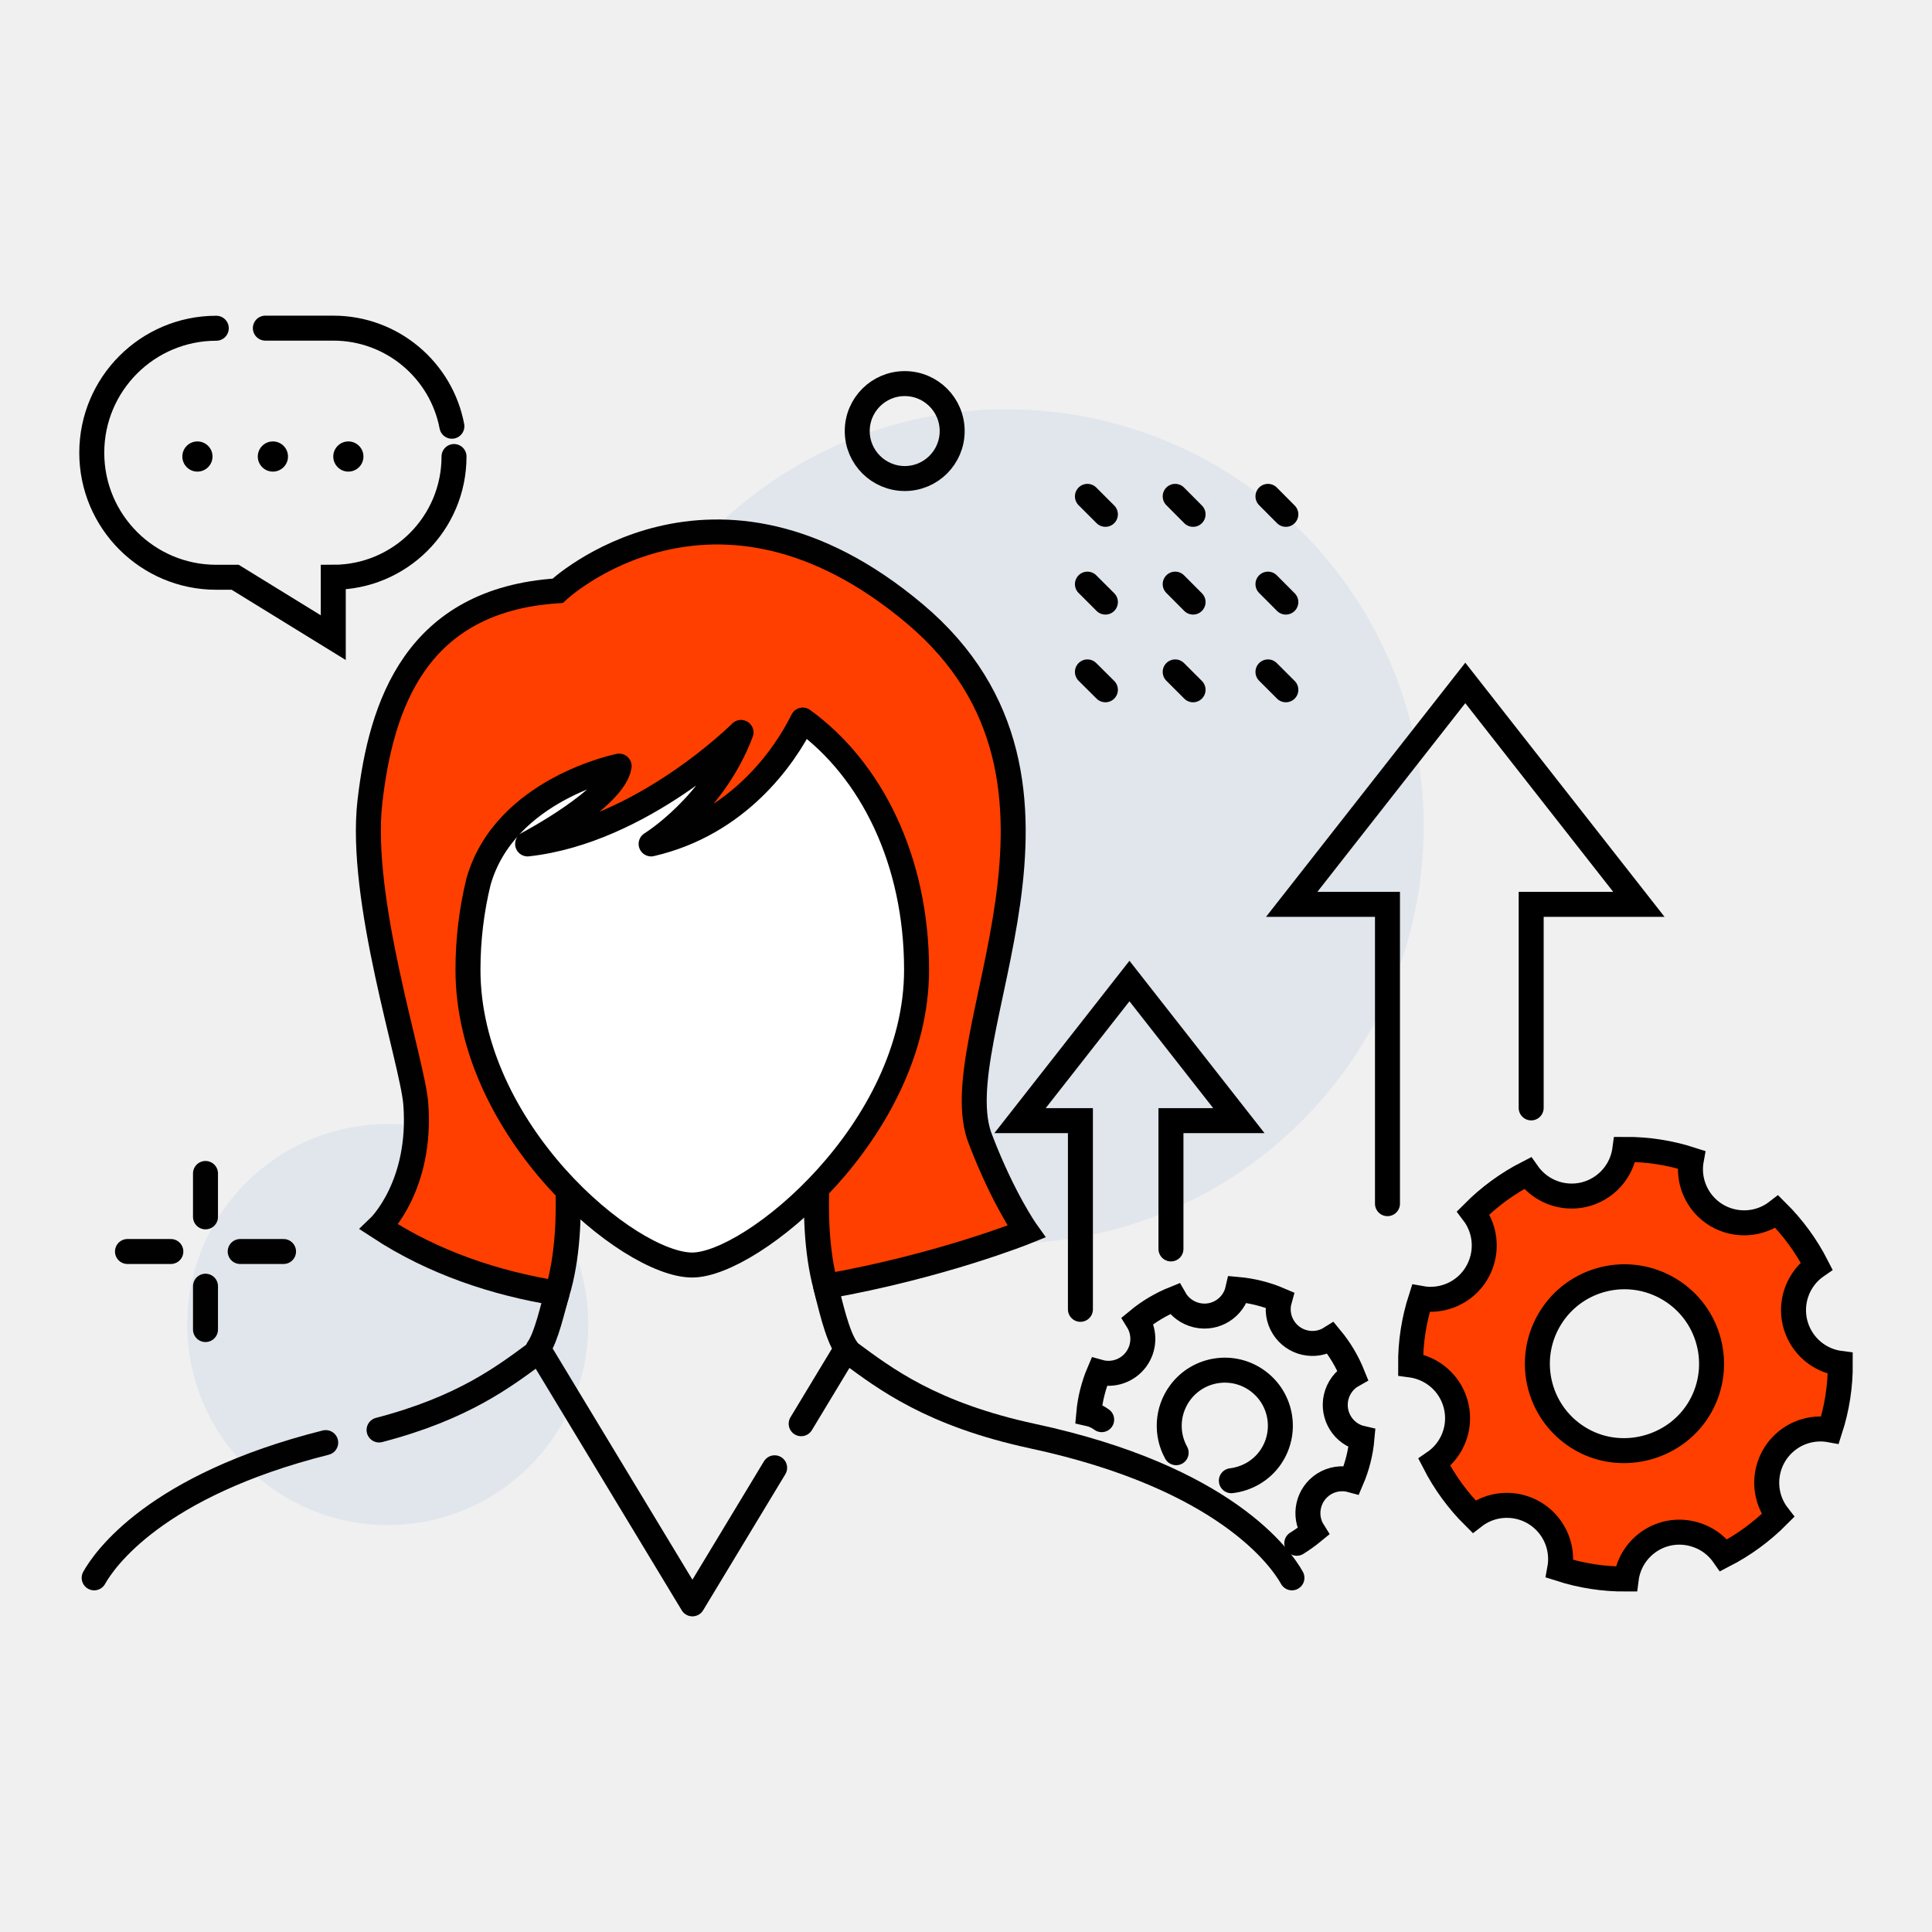
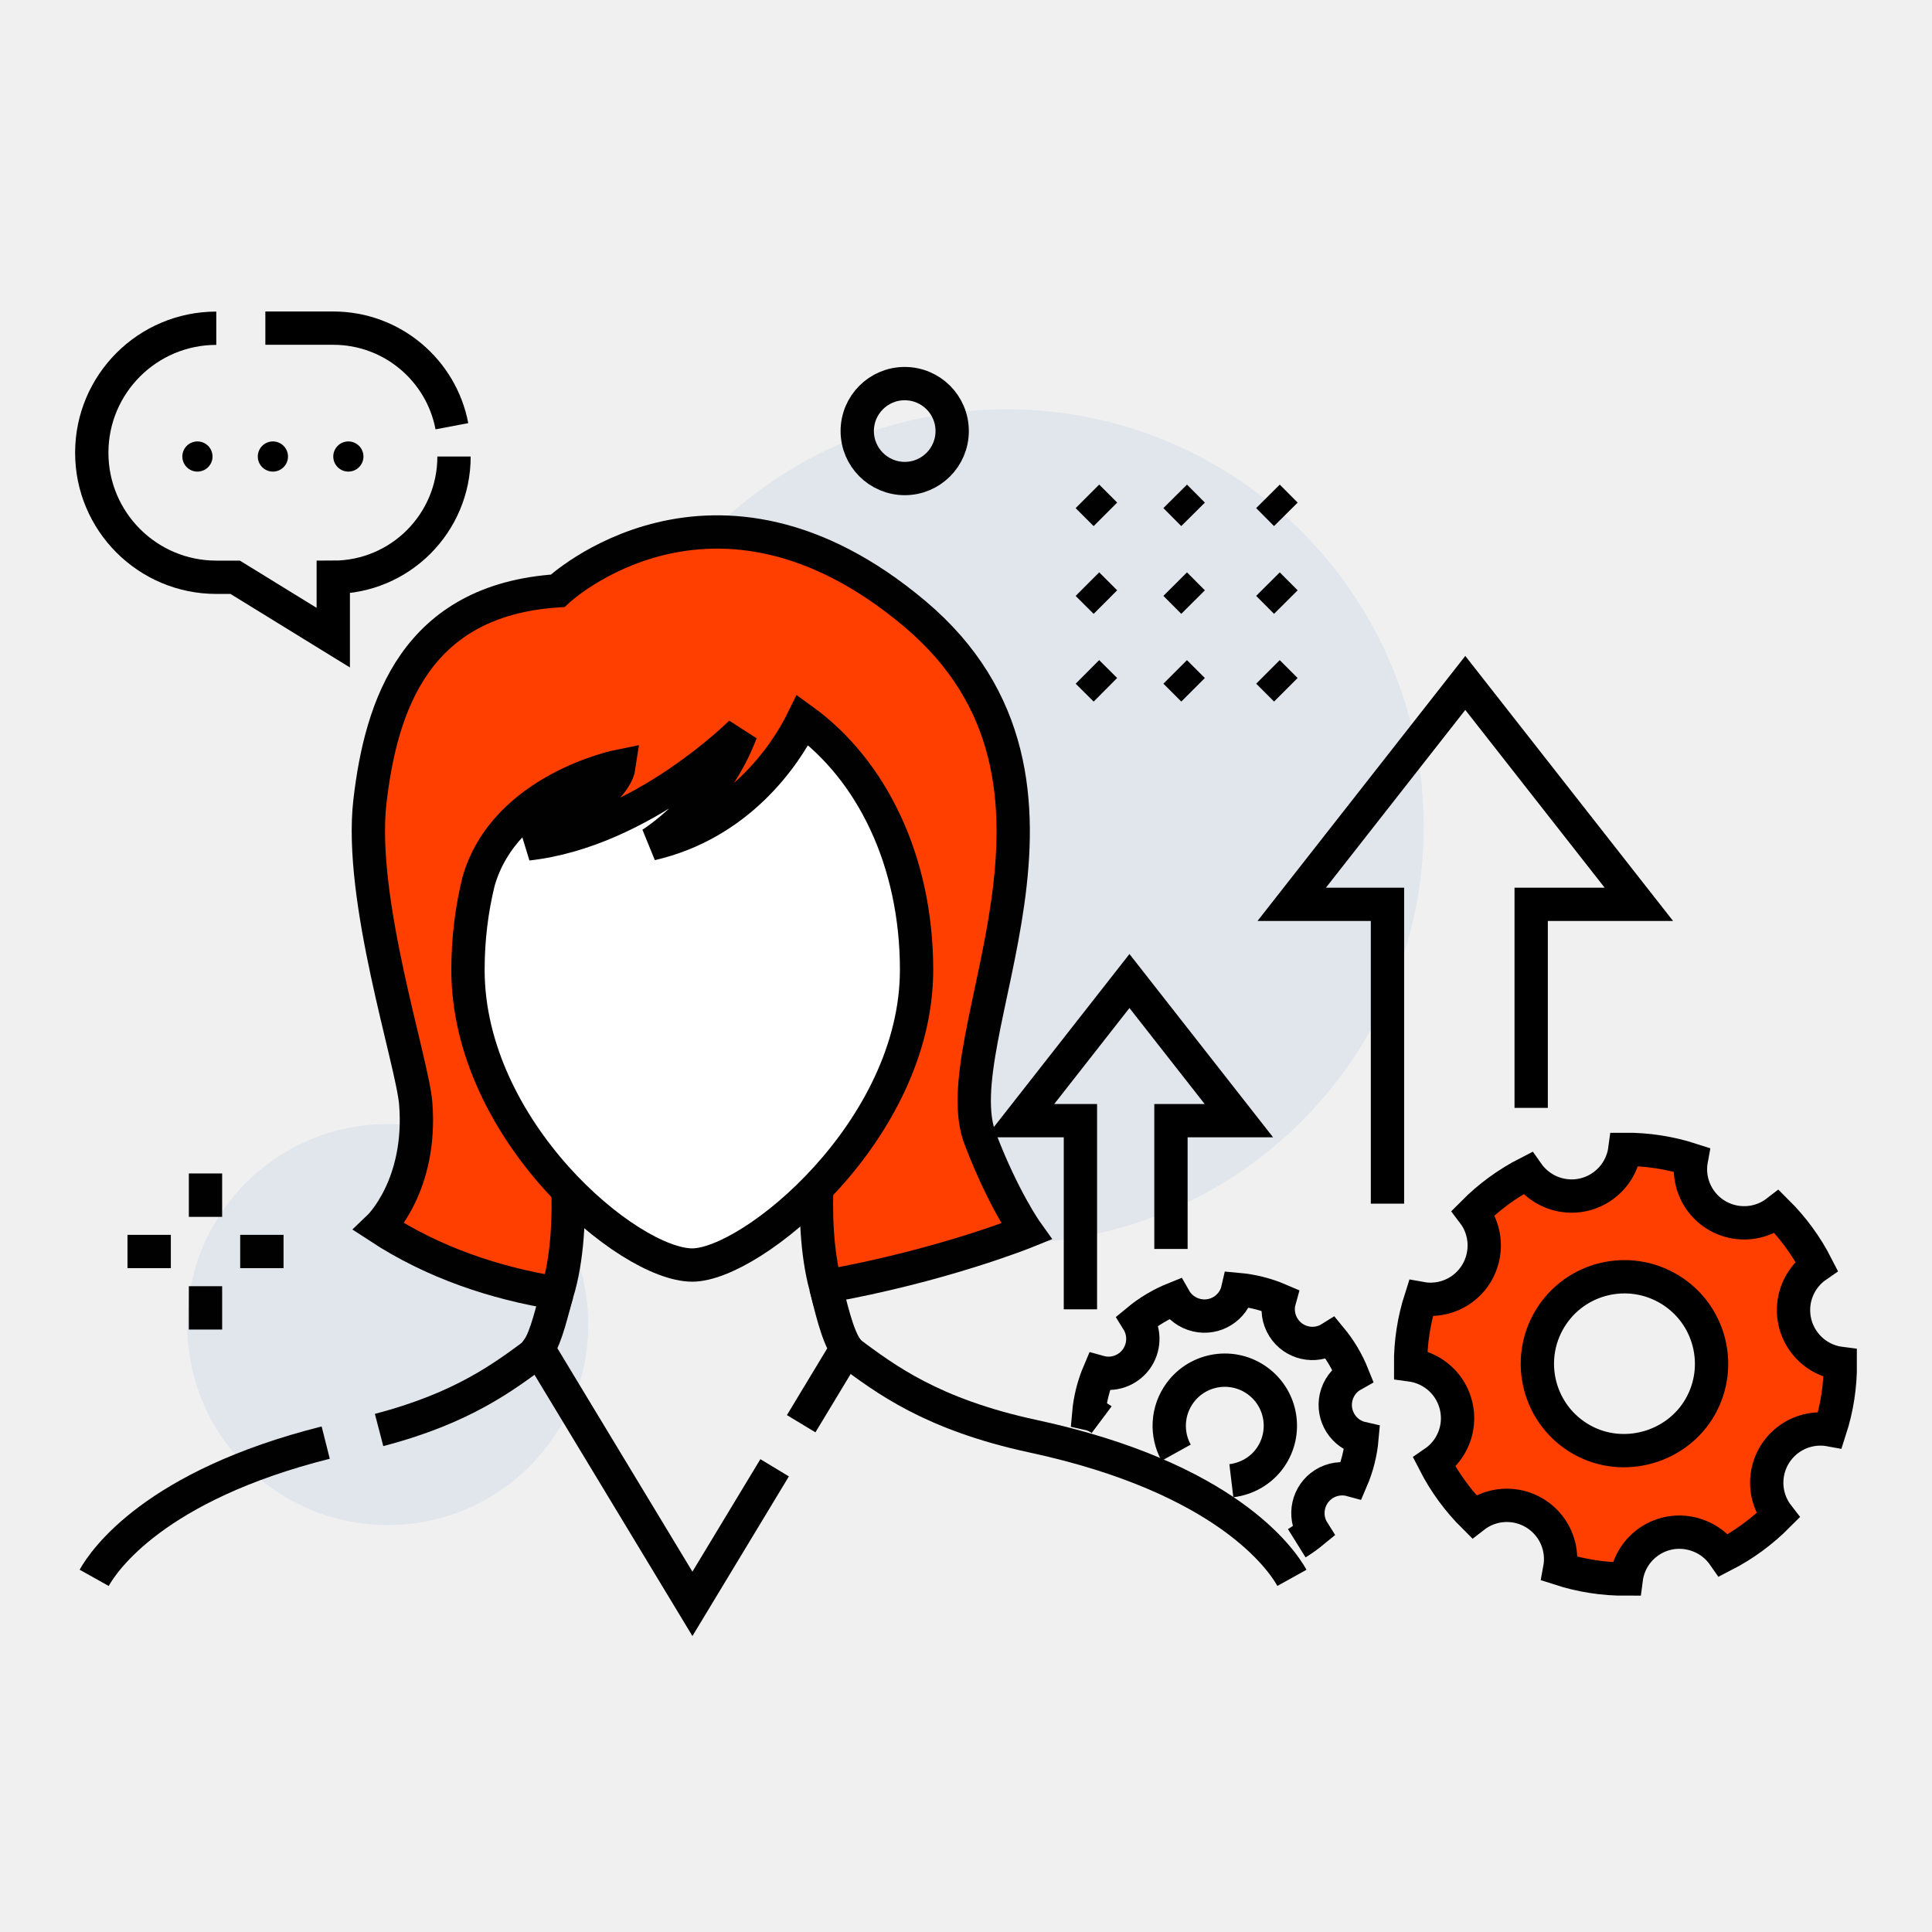
<svg xmlns="http://www.w3.org/2000/svg" width="58" height="58" viewBox="0 0 58 58" fill="none">
  <path d="M11.641 45.784C14.966 45.784 17.661 43.089 17.661 39.764C17.661 36.439 14.966 33.744 11.641 33.744C8.316 33.744 5.621 36.439 5.621 39.764C5.621 43.089 8.316 45.784 11.641 45.784Z" fill="#E1E6ED" />
  <path d="M30.219 37.331C37.135 37.331 42.741 31.724 42.741 24.809C42.741 17.893 37.135 12.287 30.219 12.287C23.303 12.287 17.697 17.893 17.697 24.809C17.697 31.724 23.303 37.331 30.219 37.331Z" fill="#E1E6ED" />
-   <path d="M30.815 36.973C30.815 36.973 28.27 38.004 24.788 38.62C24.226 36.506 24.691 33.812 24.691 33.812L20.785 34.102L16.879 33.812C16.879 33.812 17.373 36.685 16.725 38.824C14.851 38.52 13.014 37.906 11.38 36.837C11.38 36.837 12.676 35.6 12.481 33.126C12.379 31.864 10.764 27.004 11.106 24.057C11.441 21.172 12.481 18.012 16.741 17.736C16.741 17.736 21.412 13.338 27.459 18.424C33.504 23.508 28.205 31.202 29.442 34.225C30.128 36.01 30.815 36.973 30.815 36.973Z" fill="#FF3F00" stroke="#010101" stroke-width="0.75" stroke-miterlimit="10" />
-   <path d="M23.255 44.064L20.787 48.149L16.156 40.487C16.405 40.138 16.591 39.27 16.725 38.824" stroke="#010101" stroke-width="0.75" stroke-miterlimit="10" stroke-linecap="round" stroke-linejoin="round" />
-   <path d="M24.788 38.62C24.924 39.144 25.126 40.084 25.413 40.487L24.052 42.741" stroke="#010101" stroke-width="0.75" stroke-miterlimit="10" stroke-linecap="round" stroke-linejoin="round" />
-   <path d="M18.587 22.999C18.449 23.962 15.839 25.335 15.839 25.335C19.278 24.956 22.246 21.988 22.246 21.988C21.421 24.186 19.547 25.335 19.547 25.335C22.151 24.734 23.551 22.731 24.099 21.617C26.161 23.108 27.516 25.835 27.516 29.114C27.516 33.933 22.57 37.977 20.782 37.977C18.859 37.977 14.049 33.933 14.049 29.114C14.049 28.194 14.16 27.306 14.364 26.472C15.152 23.685 18.587 22.999 18.587 22.999Z" fill="white" stroke="#010101" stroke-width="0.75" stroke-miterlimit="10" stroke-linecap="round" stroke-linejoin="round" />
-   <path d="M33.185 20.708L32.645 20.171" stroke="#010101" stroke-width="0.75" stroke-miterlimit="10" stroke-linecap="round" />
-   <path d="M33.185 18.075L32.645 17.536" stroke="#010101" stroke-width="0.75" stroke-miterlimit="10" stroke-linecap="round" />
-   <path d="M33.185 15.441L32.645 14.901" stroke="#010101" stroke-width="0.75" stroke-miterlimit="10" stroke-linecap="round" />
-   <path d="M35.817 20.708L35.28 20.171" stroke="#010101" stroke-width="0.75" stroke-miterlimit="10" stroke-linecap="round" />
-   <path d="M35.817 18.075L35.28 17.536" stroke="#010101" stroke-width="0.75" stroke-miterlimit="10" stroke-linecap="round" />
-   <path d="M35.817 15.441L35.28 14.901" stroke="#010101" stroke-width="0.75" stroke-miterlimit="10" stroke-linecap="round" />
-   <path d="M38.602 20.708L38.065 20.171" stroke="#010101" stroke-width="0.75" stroke-miterlimit="10" stroke-linecap="round" />
-   <path d="M38.602 18.075L38.065 17.536" stroke="#010101" stroke-width="0.75" stroke-miterlimit="10" stroke-linecap="round" />
-   <path d="M38.602 15.441L38.065 14.901" stroke="#010101" stroke-width="0.75" stroke-miterlimit="10" stroke-linecap="round" />
-   <path d="M6.169 38.613V39.914" stroke="#010101" stroke-width="0.75" stroke-miterlimit="10" stroke-linecap="round" />
-   <path d="M6.169 35.228V36.531" stroke="#010101" stroke-width="0.75" stroke-miterlimit="10" stroke-linecap="round" />
-   <path d="M5.129 37.571H3.827" stroke="#010101" stroke-width="0.75" stroke-miterlimit="10" stroke-linecap="round" />
-   <path d="M8.512 37.571H7.211" stroke="#010101" stroke-width="0.75" stroke-miterlimit="10" stroke-linecap="round" />
-   <path d="M25.735 12.941C25.735 12.155 26.372 11.516 27.16 11.516C27.947 11.516 28.585 12.153 28.585 12.941C28.585 13.727 27.949 14.366 27.16 14.366C26.374 14.364 25.735 13.727 25.735 12.941Z" stroke="#010101" stroke-width="0.75" stroke-miterlimit="10" stroke-linecap="round" />
-   <path d="M13.566 12.796C13.249 11.12 11.774 9.851 10.005 9.851H7.966" stroke="black" stroke-width="0.75" stroke-miterlimit="10" stroke-linecap="round" />
-   <path d="M6.493 9.854C4.429 9.854 2.755 11.528 2.755 13.592C2.755 15.656 4.429 17.33 6.493 17.33H7.06L10.005 19.143V17.33C12.008 17.33 13.63 15.708 13.63 13.705" stroke="black" stroke-width="0.75" stroke-miterlimit="10" stroke-linecap="round" />
+   <path d="M30.815 36.973C30.815 36.973 28.27 38.004 24.788 38.62C24.226 36.506 24.691 33.812 24.691 33.812L20.785 34.102L16.879 33.812C16.879 33.812 17.373 36.685 16.725 38.824C14.851 38.52 13.014 37.906 11.38 36.837C11.38 36.837 12.676 35.6 12.481 33.126C12.379 31.864 10.764 27.004 11.106 24.057C11.441 21.172 12.481 18.012 16.741 17.736C16.741 17.736 21.412 13.338 27.459 18.424C33.504 23.508 28.205 31.202 29.442 34.225C30.128 36.01 30.815 36.973 30.815 36.973Z" fill="#FF3F00" stroke="#010101" strokeWidth="0.75" strokeMiterlimit="10" />
+   <path d="M23.255 44.064L20.787 48.149L16.156 40.487C16.405 40.138 16.591 39.27 16.725 38.824" stroke="#010101" strokeWidth="0.75" strokeMiterlimit="10" strokeLinecap="round" strokeLinejoin="round" />
+   <path d="M24.788 38.62C24.924 39.144 25.126 40.084 25.413 40.487L24.052 42.741" stroke="#010101" strokeWidth="0.75" strokeMiterlimit="10" strokeLinecap="round" strokeLinejoin="round" />
+   <path d="M18.587 22.999C18.449 23.962 15.839 25.335 15.839 25.335C19.278 24.956 22.246 21.988 22.246 21.988C21.421 24.186 19.547 25.335 19.547 25.335C22.151 24.734 23.551 22.731 24.099 21.617C26.161 23.108 27.516 25.835 27.516 29.114C27.516 33.933 22.57 37.977 20.782 37.977C18.859 37.977 14.049 33.933 14.049 29.114C14.049 28.194 14.16 27.306 14.364 26.472C15.152 23.685 18.587 22.999 18.587 22.999Z" fill="white" stroke="#010101" strokeWidth="0.75" strokeMiterlimit="10" strokeLinecap="round" strokeLinejoin="round" />
+   <path d="M33.185 20.708L32.645 20.171" stroke="#010101" strokeWidth="0.75" strokeMiterlimit="10" strokeLinecap="round" />
+   <path d="M33.185 18.075L32.645 17.536" stroke="#010101" strokeWidth="0.75" strokeMiterlimit="10" strokeLinecap="round" />
+   <path d="M33.185 15.441L32.645 14.901" stroke="#010101" strokeWidth="0.75" strokeMiterlimit="10" strokeLinecap="round" />
+   <path d="M35.817 20.708L35.28 20.171" stroke="#010101" strokeWidth="0.75" strokeMiterlimit="10" strokeLinecap="round" />
+   <path d="M35.817 18.075L35.28 17.536" stroke="#010101" strokeWidth="0.75" strokeMiterlimit="10" strokeLinecap="round" />
+   <path d="M35.817 15.441L35.28 14.901" stroke="#010101" strokeWidth="0.75" strokeMiterlimit="10" strokeLinecap="round" />
+   <path d="M38.602 20.708L38.065 20.171" stroke="#010101" strokeWidth="0.75" strokeMiterlimit="10" strokeLinecap="round" />
+   <path d="M38.602 18.075L38.065 17.536" stroke="#010101" strokeWidth="0.75" strokeMiterlimit="10" strokeLinecap="round" />
+   <path d="M38.602 15.441L38.065 14.901" stroke="#010101" strokeWidth="0.75" strokeMiterlimit="10" strokeLinecap="round" />
+   <path d="M6.169 38.613V39.914" stroke="#010101" strokeWidth="0.75" strokeMiterlimit="10" strokeLinecap="round" />
+   <path d="M6.169 35.228V36.531" stroke="#010101" strokeWidth="0.75" strokeMiterlimit="10" strokeLinecap="round" />
+   <path d="M5.129 37.571H3.827" stroke="#010101" strokeWidth="0.75" strokeMiterlimit="10" strokeLinecap="round" />
+   <path d="M8.512 37.571H7.211" stroke="#010101" strokeWidth="0.75" strokeMiterlimit="10" strokeLinecap="round" />
+   <path d="M25.735 12.941C25.735 12.155 26.372 11.516 27.16 11.516C27.947 11.516 28.585 12.153 28.585 12.941C28.585 13.727 27.949 14.366 27.16 14.366C26.374 14.364 25.735 13.727 25.735 12.941Z" stroke="#010101" strokeWidth="0.75" strokeMiterlimit="10" strokeLinecap="round" />
+   <path d="M13.566 12.796C13.249 11.12 11.774 9.851 10.005 9.851H7.966" stroke="black" strokeWidth="0.75" strokeMiterlimit="10" strokeLinecap="round" />
+   <path d="M6.493 9.854C4.429 9.854 2.755 11.528 2.755 13.592C2.755 15.656 4.429 17.33 6.493 17.33H7.06L10.005 19.143V17.33C12.008 17.33 13.63 15.708 13.63 13.705" stroke="black" strokeWidth="0.75" strokeMiterlimit="10" strokeLinecap="round" />
  <path d="M8.192 14.158C8.443 14.158 8.646 13.955 8.646 13.705C8.646 13.455 8.443 13.252 8.192 13.252C7.942 13.252 7.739 13.455 7.739 13.705C7.739 13.955 7.942 14.158 8.192 14.158Z" fill="black" />
  <path d="M10.458 14.158C10.708 14.158 10.911 13.955 10.911 13.705C10.911 13.455 10.708 13.252 10.458 13.252C10.208 13.252 10.005 13.455 10.005 13.705C10.005 13.955 10.208 14.158 10.458 14.158Z" fill="black" />
  <path d="M5.927 14.158C6.177 14.158 6.38 13.955 6.38 13.705C6.38 13.455 6.177 13.252 5.927 13.252C5.676 13.252 5.474 13.455 5.474 13.705C5.474 13.955 5.676 14.158 5.927 14.158Z" fill="black" />
-   <path d="M25.502 40.602C26.567 41.386 27.951 42.456 31.007 43.115C36.807 44.361 38.475 46.81 38.785 47.368" stroke="#010101" stroke-width="0.75" stroke-miterlimit="10" stroke-linecap="round" stroke-linejoin="round" />
-   <path d="M9.778 43.308C4.644 44.599 3.124 46.837 2.827 47.368" stroke="#010101" stroke-width="0.75" stroke-miterlimit="10" stroke-linecap="round" stroke-linejoin="round" />
-   <path d="M16.113 40.602C15.141 41.319 13.908 42.27 11.38 42.929" stroke="#010101" stroke-width="0.75" stroke-miterlimit="10" stroke-linecap="round" stroke-linejoin="round" />
-   <path d="M38.93 46.33C39.102 46.223 39.267 46.105 39.424 45.976C39.12 45.496 39.263 44.859 39.743 44.553C39.99 44.397 40.292 44.354 40.572 44.431C40.742 44.035 40.849 43.611 40.887 43.181C40.332 43.056 39.986 42.503 40.11 41.95C40.174 41.667 40.355 41.422 40.609 41.28C40.448 40.879 40.226 40.505 39.95 40.172C39.469 40.475 38.835 40.333 38.531 39.852C38.375 39.605 38.332 39.306 38.411 39.025C38.015 38.855 37.591 38.749 37.16 38.71C37.034 39.266 36.481 39.612 35.926 39.483C35.645 39.417 35.402 39.238 35.26 38.987C34.859 39.148 34.485 39.37 34.152 39.646C34.378 40.009 34.358 40.471 34.104 40.813C33.848 41.155 33.411 41.305 32.998 41.189C32.829 41.586 32.722 42.009 32.684 42.44C32.824 42.471 32.958 42.533 33.073 42.619M35.309 43.611C35.001 43.056 35.029 42.347 35.432 41.805C35.982 41.067 37.027 40.913 37.765 41.463C38.49 42.002 38.651 43.017 38.139 43.754C37.861 44.155 37.423 44.397 36.966 44.452" stroke="black" stroke-width="0.75" stroke-miterlimit="10" stroke-linecap="round" />
-   <path d="M44.322 38.233C43.976 38.803 43.312 39.1 42.655 38.98C42.447 39.626 42.342 40.299 42.347 40.976C42.571 41.006 42.786 41.08 42.981 41.198C43.742 41.66 43.985 42.65 43.523 43.412C43.405 43.606 43.248 43.772 43.06 43.901C43.369 44.504 43.77 45.054 44.25 45.53C44.955 44.984 45.967 45.113 46.513 45.818C46.794 46.18 46.907 46.645 46.824 47.096C47.469 47.304 48.142 47.408 48.82 47.404C48.933 46.52 49.74 45.897 50.621 46.01C50.845 46.04 51.063 46.115 51.258 46.232C51.452 46.35 51.618 46.507 51.747 46.692C52.35 46.382 52.898 45.979 53.376 45.498C52.83 44.794 52.961 43.781 53.666 43.235C54.026 42.956 54.491 42.843 54.939 42.925C55.148 42.279 55.252 41.606 55.247 40.929C54.364 40.815 53.743 40.006 53.856 39.123C53.915 38.672 54.162 38.264 54.536 38.006C54.228 37.403 53.825 36.853 53.344 36.375C52.64 36.918 51.629 36.787 51.085 36.085C50.807 35.724 50.693 35.262 50.775 34.814C50.129 34.605 49.456 34.501 48.779 34.505C48.661 35.389 47.85 36.01 46.969 35.892C46.52 35.833 46.117 35.586 45.858 35.217C45.256 35.525 44.705 35.928 44.227 36.409C44.631 36.939 44.669 37.661 44.322 38.233ZM50.127 38.711C51.335 39.445 51.736 41.003 51.045 42.227C50.347 43.462 48.736 43.917 47.497 43.226C46.194 42.501 45.766 40.845 46.534 39.583C47.286 38.35 48.892 37.961 50.127 38.711Z" fill="#FF3F00" stroke="black" stroke-width="0.75" stroke-miterlimit="10" />
-   <path d="M32.435 39.307V33.643H30.622L33.907 29.451L37.192 33.643H35.153V37.494" stroke="black" stroke-width="0.75" stroke-miterlimit="10" stroke-linecap="round" />
-   <path d="M41.653 36.135V27.149H38.778L43.989 20.502L49.2 27.149H45.967V33.26" stroke="black" stroke-width="0.75" stroke-miterlimit="10" stroke-linecap="round" />
+   <path d="M25.502 40.602C26.567 41.386 27.951 42.456 31.007 43.115C36.807 44.361 38.475 46.81 38.785 47.368" stroke="#010101" strokeWidth="0.75" strokeMiterlimit="10" strokeLinecap="round" strokeLinejoin="round" />
+   <path d="M9.778 43.308C4.644 44.599 3.124 46.837 2.827 47.368" stroke="#010101" strokeWidth="0.75" strokeMiterlimit="10" strokeLinecap="round" strokeLinejoin="round" />
+   <path d="M16.113 40.602C15.141 41.319 13.908 42.27 11.38 42.929" stroke="#010101" strokeWidth="0.75" strokeMiterlimit="10" strokeLinecap="round" strokeLinejoin="round" />
+   <path d="M38.93 46.33C39.102 46.223 39.267 46.105 39.424 45.976C39.12 45.496 39.263 44.859 39.743 44.553C39.99 44.397 40.292 44.354 40.572 44.431C40.742 44.035 40.849 43.611 40.887 43.181C40.332 43.056 39.986 42.503 40.11 41.95C40.174 41.667 40.355 41.422 40.609 41.28C40.448 40.879 40.226 40.505 39.95 40.172C39.469 40.475 38.835 40.333 38.531 39.852C38.375 39.605 38.332 39.306 38.411 39.025C38.015 38.855 37.591 38.749 37.16 38.71C37.034 39.266 36.481 39.612 35.926 39.483C35.645 39.417 35.402 39.238 35.26 38.987C34.859 39.148 34.485 39.37 34.152 39.646C34.378 40.009 34.358 40.471 34.104 40.813C33.848 41.155 33.411 41.305 32.998 41.189C32.829 41.586 32.722 42.009 32.684 42.44C32.824 42.471 32.958 42.533 33.073 42.619M35.309 43.611C35.001 43.056 35.029 42.347 35.432 41.805C35.982 41.067 37.027 40.913 37.765 41.463C38.49 42.002 38.651 43.017 38.139 43.754C37.861 44.155 37.423 44.397 36.966 44.452" stroke="black" strokeWidth="0.75" strokeMiterlimit="10" strokeLinecap="round" />
+   <path d="M44.322 38.233C43.976 38.803 43.312 39.1 42.655 38.98C42.447 39.626 42.342 40.299 42.347 40.976C42.571 41.006 42.786 41.08 42.981 41.198C43.742 41.66 43.985 42.65 43.523 43.412C43.405 43.606 43.248 43.772 43.06 43.901C43.369 44.504 43.77 45.054 44.25 45.53C44.955 44.984 45.967 45.113 46.513 45.818C46.794 46.18 46.907 46.645 46.824 47.096C47.469 47.304 48.142 47.408 48.82 47.404C48.933 46.52 49.74 45.897 50.621 46.01C50.845 46.04 51.063 46.115 51.258 46.232C51.452 46.35 51.618 46.507 51.747 46.692C52.35 46.382 52.898 45.979 53.376 45.498C52.83 44.794 52.961 43.781 53.666 43.235C54.026 42.956 54.491 42.843 54.939 42.925C55.148 42.279 55.252 41.606 55.247 40.929C54.364 40.815 53.743 40.006 53.856 39.123C53.915 38.672 54.162 38.264 54.536 38.006C54.228 37.403 53.825 36.853 53.344 36.375C52.64 36.918 51.629 36.787 51.085 36.085C50.807 35.724 50.693 35.262 50.775 34.814C50.129 34.605 49.456 34.501 48.779 34.505C48.661 35.389 47.85 36.01 46.969 35.892C46.52 35.833 46.117 35.586 45.858 35.217C45.256 35.525 44.705 35.928 44.227 36.409C44.631 36.939 44.669 37.661 44.322 38.233ZM50.127 38.711C51.335 39.445 51.736 41.003 51.045 42.227C50.347 43.462 48.736 43.917 47.497 43.226C46.194 42.501 45.766 40.845 46.534 39.583C47.286 38.35 48.892 37.961 50.127 38.711Z" fill="#FF3F00" stroke="black" strokeWidth="0.75" strokeMiterlimit="10" />
+   <path d="M32.435 39.307V33.643H30.622L33.907 29.451L37.192 33.643H35.153V37.494" stroke="black" strokeWidth="0.75" strokeMiterlimit="10" strokeLinecap="round" />
+   <path d="M41.653 36.135V27.149H38.778L43.989 20.502L49.2 27.149H45.967V33.26" stroke="black" strokeWidth="0.75" strokeMiterlimit="10" strokeLinecap="round" />
</svg>
